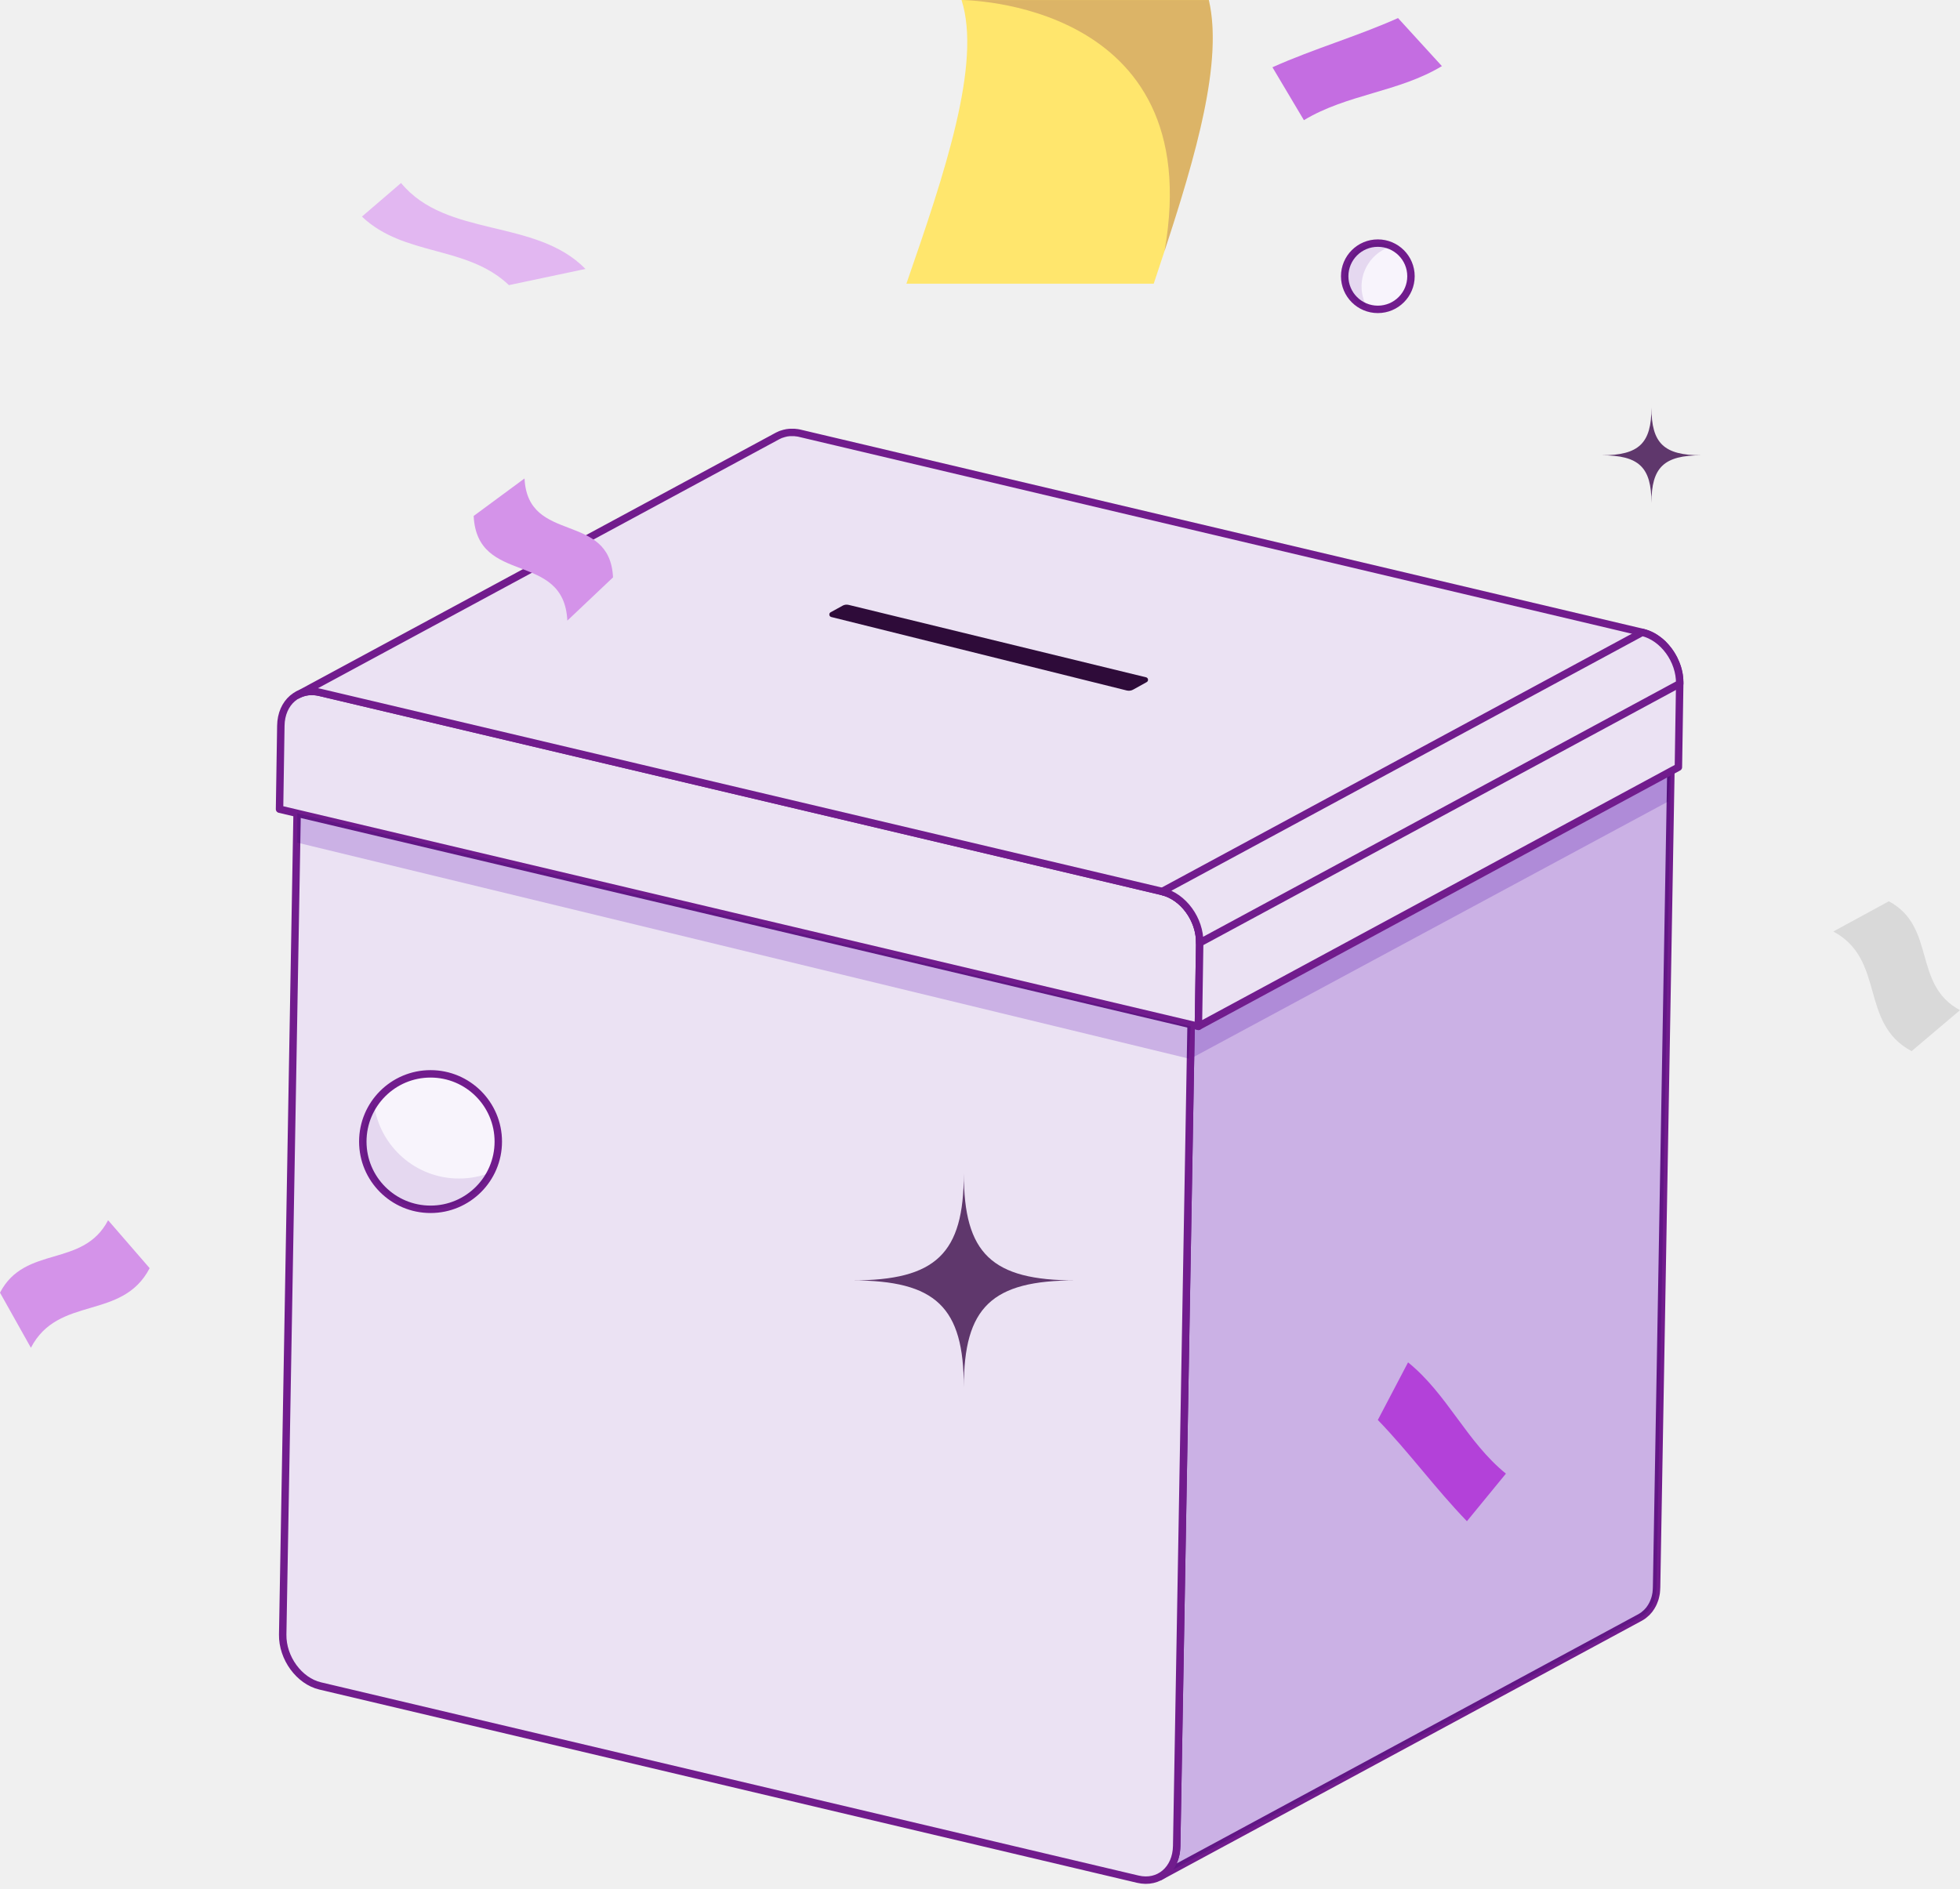
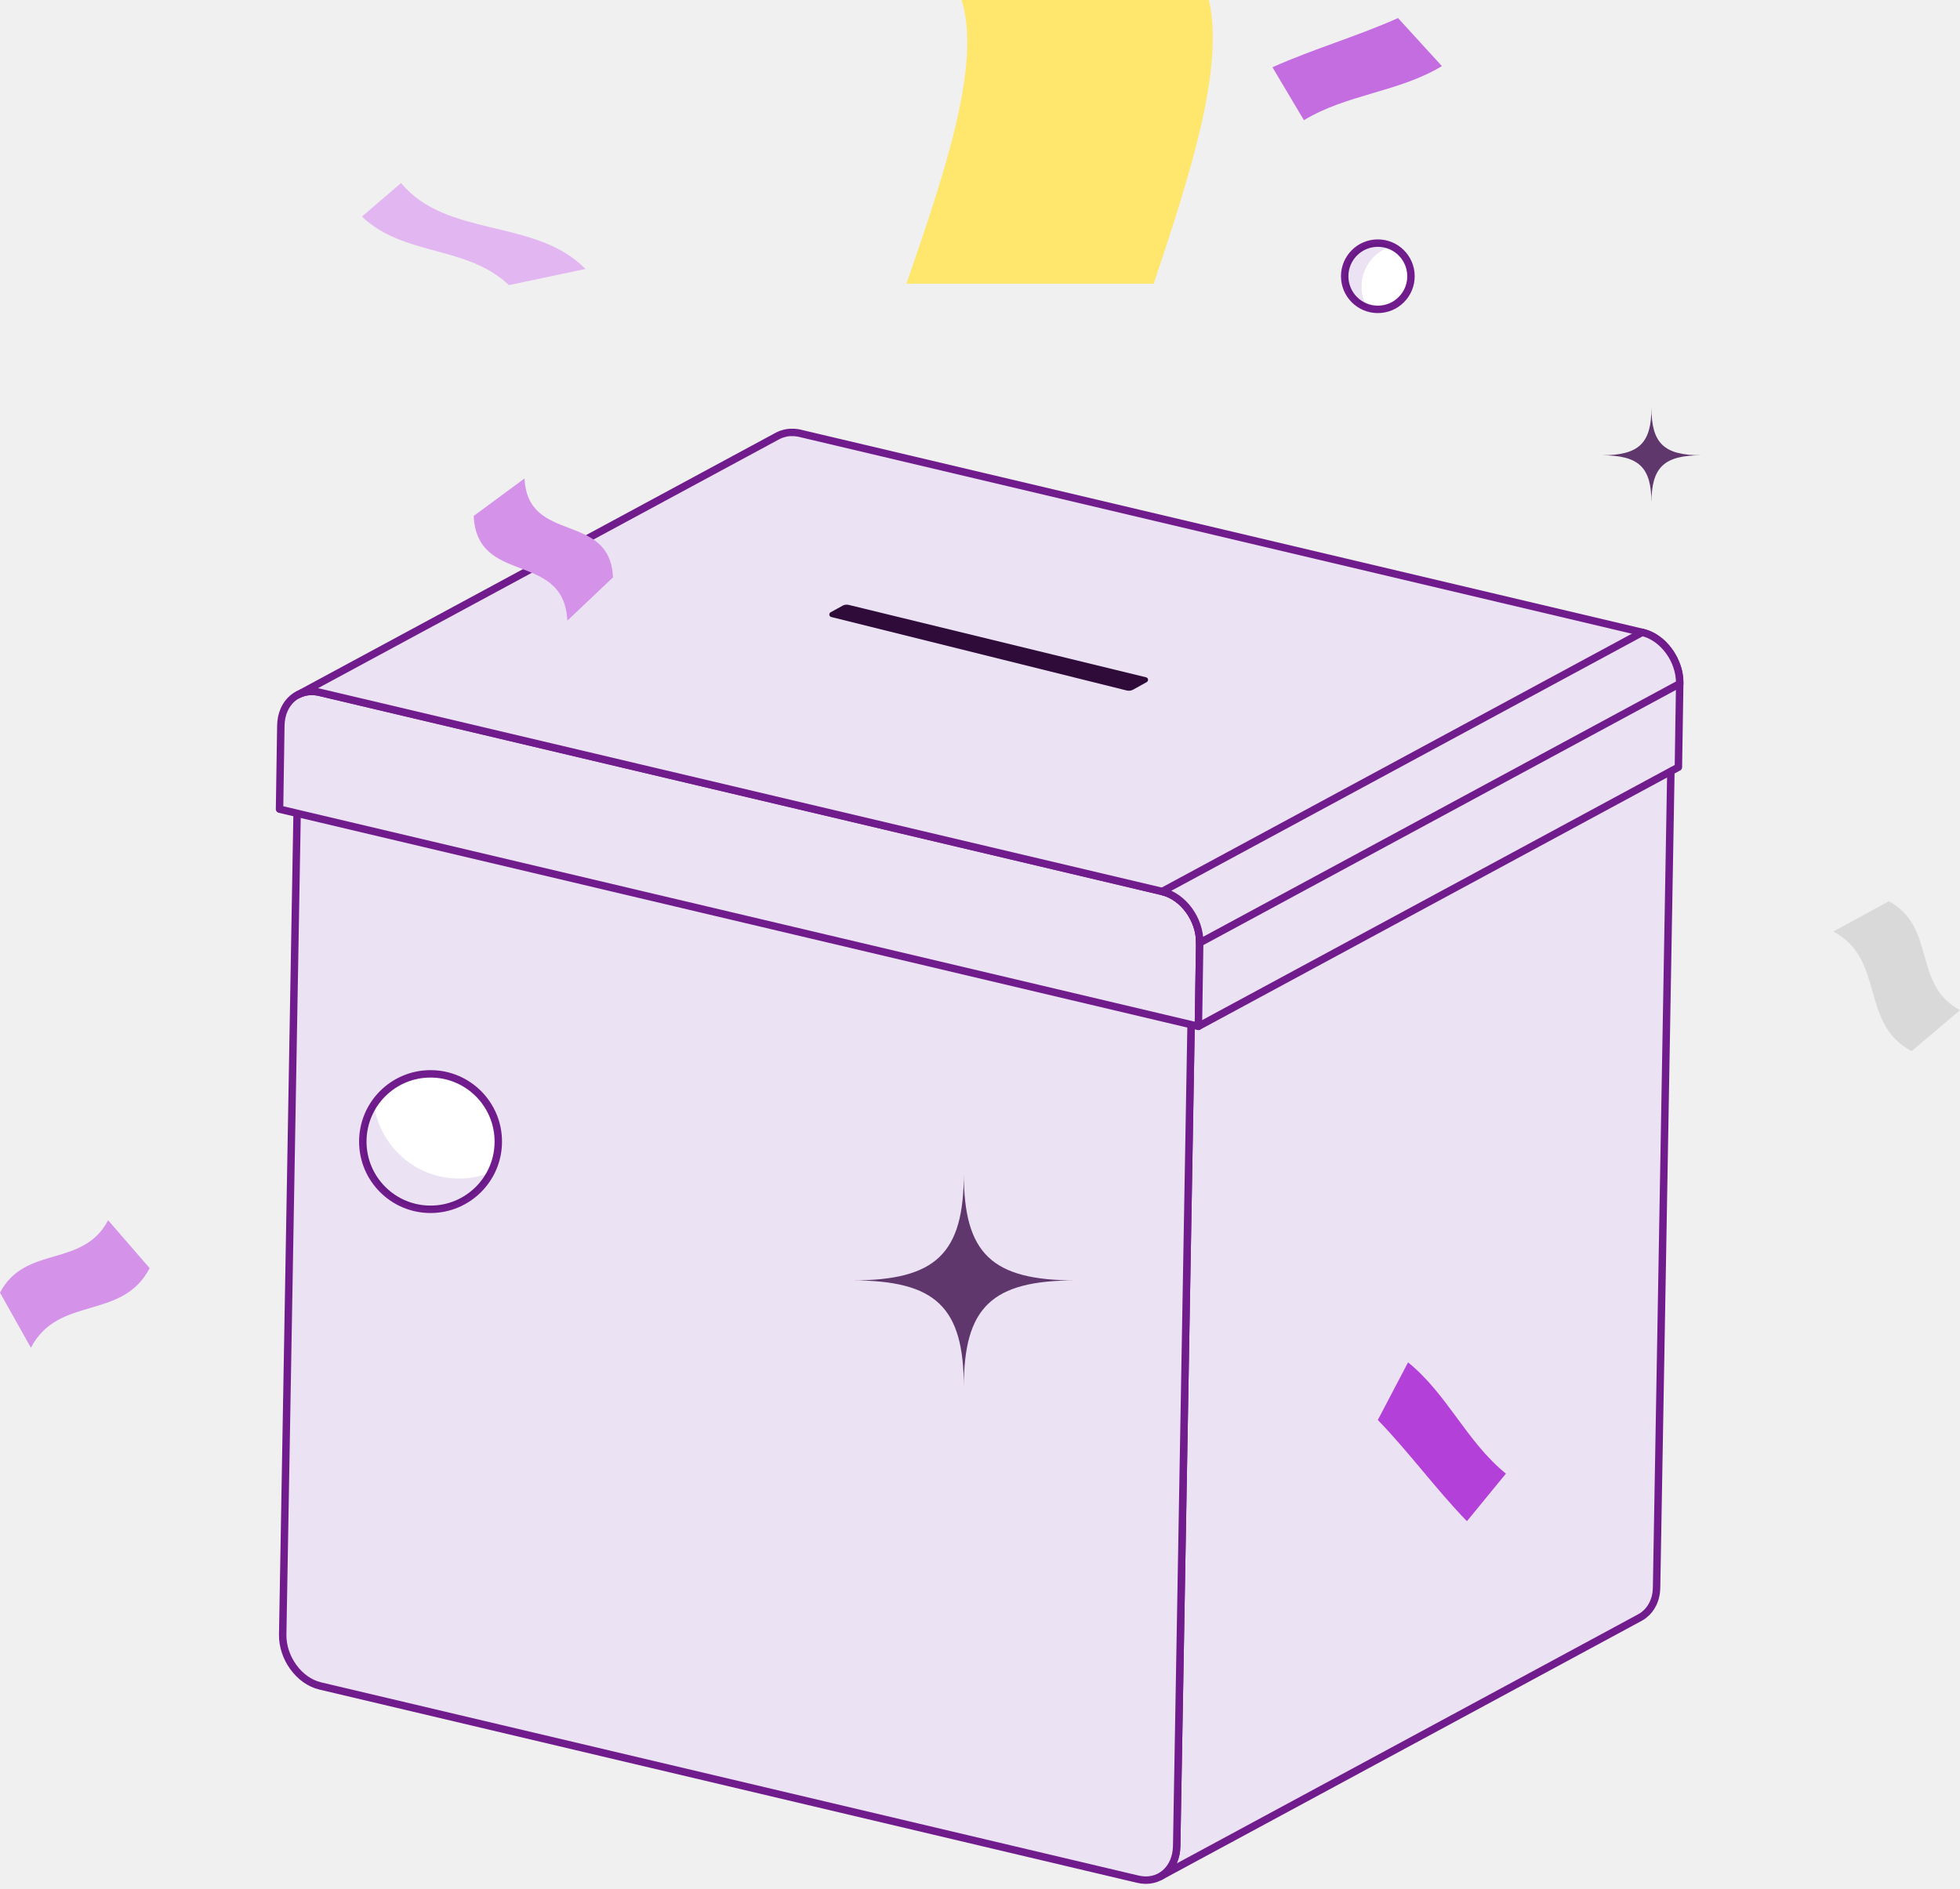
<svg xmlns="http://www.w3.org/2000/svg" width="220" height="212" viewBox="0 0 220 212" fill="none">
  <g id="Illustration">
    <g id="Layer 1">
      <path id="Vector" d="M133.707 114.256L132.077 207.241C132.077 207.431 132.064 207.622 132.038 207.803V207.839C132.011 208.02 131.984 208.188 131.936 208.357C131.936 208.366 131.931 208.379 131.927 208.392C131.887 208.552 131.838 208.702 131.776 208.848C131.772 208.866 131.763 208.884 131.759 208.901C131.705 209.043 131.639 209.172 131.568 209.304C131.555 209.331 131.537 209.358 131.524 209.384C131.462 209.486 131.4 209.583 131.333 209.681C131.307 209.716 131.289 209.752 131.258 209.787C131.174 209.902 131.077 210.009 130.984 210.11C130.961 210.133 130.944 210.15 130.917 210.172C130.833 210.252 130.744 210.327 130.656 210.398C130.625 210.425 130.594 210.443 130.563 210.469C130.448 210.549 130.333 210.629 130.204 210.695L184.084 181.599C184.208 181.532 184.323 181.452 184.442 181.373C184.473 181.346 184.504 181.328 184.531 181.302C184.62 181.231 184.713 181.156 184.792 181.076C184.814 181.054 184.837 181.036 184.859 181.014C184.943 180.925 185.031 180.832 185.111 180.73C185.12 180.713 185.133 180.704 185.142 180.691C185.169 180.655 185.191 180.62 185.213 180.584C185.253 180.531 185.297 180.474 185.333 180.412C185.359 180.372 185.377 180.332 185.403 180.288C185.417 180.261 185.434 180.239 185.448 180.208C185.457 180.19 185.474 180.164 185.488 180.141C185.527 180.062 185.567 179.982 185.603 179.893C185.612 179.862 185.629 179.831 185.638 179.805C185.643 179.783 185.651 179.769 185.656 179.752C185.665 179.721 185.682 179.699 185.691 179.668C185.718 179.597 185.74 179.521 185.767 179.446C185.78 179.397 185.793 179.344 185.806 179.296C185.806 179.287 185.811 179.273 185.815 179.26C185.815 179.251 185.82 179.234 185.824 179.225C185.837 179.154 185.855 179.083 185.868 179.012C185.882 178.941 185.895 178.87 185.904 178.795C185.904 178.773 185.904 178.76 185.908 178.742V178.707C185.913 178.667 185.917 178.622 185.922 178.583C185.926 178.512 185.935 178.436 185.935 178.361C185.935 178.29 185.939 178.215 185.944 178.144L187.573 85.159L133.694 114.256H133.698H133.707Z" fill="#EBE2F3" stroke="#711C8D" stroke-width="0.834" stroke-linecap="round" stroke-linejoin="round" />
      <g id="Group" style="mix-blend-mode:multiply">
-         <path id="Vector_2" d="M133.707 114.256L132.077 207.241C132.077 207.431 132.064 207.622 132.038 207.803V207.839C132.011 208.02 131.984 208.188 131.936 208.357C131.936 208.366 131.931 208.379 131.927 208.392C131.887 208.552 131.838 208.702 131.776 208.848C131.772 208.866 131.763 208.884 131.759 208.901C131.705 209.043 131.639 209.172 131.568 209.304C131.555 209.331 131.537 209.358 131.524 209.384C131.462 209.486 131.4 209.583 131.333 209.681C131.307 209.716 131.289 209.752 131.258 209.787C131.174 209.902 131.077 210.009 130.984 210.11C130.961 210.133 130.944 210.15 130.917 210.172C130.833 210.252 130.744 210.327 130.656 210.398C130.625 210.425 130.594 210.443 130.563 210.469C130.448 210.549 130.333 210.629 130.204 210.695L184.084 181.599C184.208 181.532 184.323 181.452 184.442 181.373C184.473 181.346 184.504 181.328 184.531 181.302C184.62 181.231 184.713 181.156 184.792 181.076C184.814 181.054 184.837 181.036 184.859 181.014C184.943 180.925 185.031 180.832 185.111 180.73C185.12 180.713 185.133 180.704 185.142 180.691C185.169 180.655 185.191 180.62 185.213 180.584C185.253 180.531 185.297 180.474 185.333 180.412C185.359 180.372 185.377 180.332 185.403 180.288C185.417 180.261 185.434 180.239 185.448 180.208C185.457 180.19 185.474 180.164 185.488 180.141C185.527 180.062 185.567 179.982 185.603 179.893C185.612 179.862 185.629 179.831 185.638 179.805C185.643 179.783 185.651 179.769 185.656 179.752C185.665 179.721 185.682 179.699 185.691 179.668C185.718 179.597 185.74 179.521 185.767 179.446C185.78 179.397 185.793 179.344 185.806 179.296C185.806 179.287 185.811 179.273 185.815 179.26C185.815 179.251 185.82 179.234 185.824 179.225C185.837 179.154 185.855 179.083 185.868 179.012C185.882 178.941 185.895 178.87 185.904 178.795C185.904 178.773 185.904 178.76 185.908 178.742V178.707C185.913 178.667 185.917 178.622 185.922 178.583C185.926 178.512 185.935 178.436 185.935 178.361C185.935 178.29 185.939 178.215 185.944 178.144L187.573 85.159L133.694 114.256H133.698H133.707Z" fill="#DCC8F0" />
+         <path id="Vector_2" d="M133.707 114.256L132.077 207.241C132.077 207.431 132.064 207.622 132.038 207.803V207.839C132.011 208.02 131.984 208.188 131.936 208.357C131.936 208.366 131.931 208.379 131.927 208.392C131.887 208.552 131.838 208.702 131.776 208.848C131.772 208.866 131.763 208.884 131.759 208.901C131.705 209.043 131.639 209.172 131.568 209.304C131.555 209.331 131.537 209.358 131.524 209.384C131.462 209.486 131.4 209.583 131.333 209.681C131.307 209.716 131.289 209.752 131.258 209.787C131.174 209.902 131.077 210.009 130.984 210.11C130.961 210.133 130.944 210.15 130.917 210.172C130.833 210.252 130.744 210.327 130.656 210.398C130.625 210.425 130.594 210.443 130.563 210.469C130.448 210.549 130.333 210.629 130.204 210.695L184.084 181.599C184.208 181.532 184.323 181.452 184.442 181.373C184.473 181.346 184.504 181.328 184.531 181.302C184.62 181.231 184.713 181.156 184.792 181.076C184.814 181.054 184.837 181.036 184.859 181.014C184.943 180.925 185.031 180.832 185.111 180.73C185.12 180.713 185.133 180.704 185.142 180.691C185.169 180.655 185.191 180.62 185.213 180.584C185.253 180.531 185.297 180.474 185.333 180.412C185.359 180.372 185.377 180.332 185.403 180.288C185.417 180.261 185.434 180.239 185.448 180.208C185.457 180.19 185.474 180.164 185.488 180.141C185.527 180.062 185.567 179.982 185.603 179.893C185.612 179.862 185.629 179.831 185.638 179.805C185.643 179.783 185.651 179.769 185.656 179.752C185.665 179.721 185.682 179.699 185.691 179.668C185.718 179.597 185.74 179.521 185.767 179.446C185.78 179.397 185.793 179.344 185.806 179.296C185.806 179.287 185.811 179.273 185.815 179.26C185.815 179.251 185.82 179.234 185.824 179.225C185.837 179.154 185.855 179.083 185.868 179.012C185.882 178.941 185.895 178.87 185.904 178.795C185.904 178.773 185.904 178.76 185.908 178.742V178.707C185.913 178.667 185.917 178.622 185.922 178.583C185.926 178.512 185.935 178.436 185.935 178.361C185.935 178.29 185.939 178.215 185.944 178.144L187.573 85.159L133.694 114.256H133.698H133.707Z" fill="#ffffff" />
      </g>
      <g id="Group_2" style="mix-blend-mode:multiply">
-         <path id="Vector_3" d="M133.636 118.853L187.228 89.995L187.445 86.634L133.632 115.505V118.848L133.636 118.853Z" fill="#DCC8F0" />
+         <path id="Vector_3" d="M133.636 118.853L187.228 89.995L187.445 86.634L133.632 115.505V118.848L133.636 118.853Z" fill="#ffffff" />
      </g>
      <path id="Vector_4" d="M133.707 114.256L132.077 207.241C132.038 209.867 130.085 211.537 127.72 210.979L35.939 189.282C33.574 188.724 31.692 186.142 31.732 183.516L33.362 90.531L133.707 114.256Z" fill="#EBE2F3" stroke="#711C8D" stroke-width="0.834" stroke-linecap="round" stroke-linejoin="round" />
      <path id="Vector_5" d="M130.451 100.088C132.812 100.646 134.698 103.228 134.659 105.854L134.512 115.23L31.377 90.846L31.523 81.47C31.563 78.844 33.516 77.174 35.881 77.732L130.456 100.088H130.451Z" fill="#EBE2F3" stroke="#711C8D" stroke-width="0.834" stroke-linecap="round" stroke-linejoin="round" />
      <path id="Vector_6" d="M188.534 76.519C188.534 76.443 188.53 76.364 188.525 76.288V76.249C188.521 76.182 188.516 76.111 188.508 76.049C188.499 75.965 188.485 75.877 188.472 75.797V75.766C188.459 75.686 188.446 75.611 188.432 75.536C188.419 75.469 188.401 75.412 188.388 75.345C188.388 75.327 188.379 75.305 188.375 75.283C188.375 75.274 188.375 75.257 188.366 75.248C188.335 75.137 188.304 75.031 188.277 74.924C188.273 74.902 188.264 74.889 188.255 74.871C188.242 74.827 188.224 74.778 188.206 74.734C188.184 74.672 188.167 74.61 188.14 74.548C188.131 74.521 188.113 74.499 188.105 74.468C188.065 74.366 188.02 74.264 187.967 74.167C187.945 74.123 187.932 74.083 187.914 74.039C187.91 74.025 187.901 74.012 187.896 74.003C187.79 73.799 187.675 73.596 187.551 73.401C187.524 73.361 187.498 73.321 187.471 73.281C187.338 73.087 187.201 72.892 187.042 72.719C187.028 72.692 187.006 72.679 186.993 72.657C186.9 72.546 186.794 72.44 186.692 72.334C186.683 72.325 186.67 72.307 186.661 72.298C186.586 72.227 186.51 72.156 186.431 72.09C186.408 72.077 186.395 72.059 186.377 72.046C186.377 72.046 186.373 72.041 186.369 72.037C186.289 71.966 186.205 71.9 186.116 71.838C186.09 71.824 186.072 71.802 186.045 71.789C186.019 71.776 186.001 71.754 185.974 71.74C185.943 71.722 185.912 71.696 185.886 71.674C185.811 71.625 185.74 71.576 185.664 71.532C185.656 71.528 185.651 71.523 185.638 71.514C185.629 71.51 185.611 71.501 185.602 71.497C185.554 71.466 185.505 71.444 185.456 71.412C185.39 71.377 185.319 71.342 185.248 71.311C185.239 71.311 185.235 71.306 185.221 71.302C185.213 71.302 185.199 71.293 185.191 71.288C185.142 71.262 185.089 71.244 185.04 71.222C184.973 71.195 184.907 71.169 184.845 71.147C184.832 71.147 184.818 71.138 184.805 71.133C184.792 71.133 184.779 71.125 184.765 71.12C184.725 71.107 184.686 71.089 184.646 71.08C184.579 71.058 184.508 71.04 184.446 71.027C184.415 71.018 184.384 71.014 184.358 71.001L89.783 48.645C89.743 48.636 89.708 48.631 89.668 48.618C89.597 48.605 89.531 48.591 89.46 48.583H89.411C89.358 48.574 89.3 48.569 89.243 48.56C89.207 48.56 89.172 48.556 89.136 48.551H88.725C88.671 48.551 88.618 48.551 88.565 48.56C88.543 48.56 88.521 48.565 88.499 48.569C88.463 48.569 88.428 48.578 88.392 48.583C88.361 48.583 88.33 48.587 88.308 48.591C88.277 48.591 88.255 48.6 88.224 48.614C88.18 48.622 88.131 48.636 88.082 48.645C88.06 48.649 88.038 48.653 88.016 48.658C87.998 48.662 87.972 48.671 87.95 48.68C87.874 48.702 87.799 48.724 87.724 48.751C87.697 48.76 87.679 48.764 87.653 48.773C87.644 48.773 87.626 48.782 87.617 48.786C87.507 48.831 87.396 48.884 87.29 48.937L33.41 78.025C33.516 77.971 33.627 77.918 33.738 77.874C33.773 77.861 33.809 77.847 33.844 77.834C33.919 77.808 33.995 77.785 34.07 77.759C34.114 77.75 34.154 77.732 34.203 77.723C34.247 77.715 34.291 77.701 34.345 77.692C34.398 77.683 34.46 77.67 34.517 77.661C34.553 77.661 34.588 77.653 34.624 77.648C34.699 77.639 34.774 77.635 34.849 77.635H35.261C35.35 77.639 35.443 77.648 35.532 77.666H35.562C35.673 77.679 35.784 77.706 35.895 77.732L130.47 100.088C130.611 100.124 130.744 100.164 130.881 100.208C130.895 100.208 130.908 100.217 130.921 100.221C131.05 100.265 131.183 100.323 131.307 100.376C131.315 100.376 131.324 100.385 131.338 100.389C131.462 100.451 131.59 100.513 131.71 100.584C131.718 100.589 131.736 100.598 131.745 100.606C131.86 100.677 131.975 100.748 132.086 100.828C132.113 100.841 132.13 100.863 132.157 100.877C132.272 100.956 132.383 101.045 132.489 101.133C132.511 101.147 132.524 101.169 132.542 101.182C132.635 101.257 132.719 101.337 132.803 101.421C132.91 101.523 133.012 101.634 133.105 101.745C133.127 101.767 133.144 101.784 133.158 101.807C133.308 101.984 133.45 102.174 133.583 102.369C133.609 102.409 133.636 102.449 133.663 102.489C133.787 102.683 133.902 102.883 134.008 103.091C134.035 103.144 134.057 103.202 134.088 103.259C134.132 103.361 134.176 103.459 134.225 103.565C134.26 103.649 134.296 103.742 134.327 103.826C134.34 103.87 134.362 103.919 134.376 103.968C134.42 104.105 134.46 104.238 134.495 104.38C134.495 104.397 134.504 104.42 134.508 104.442C134.544 104.583 134.575 104.725 134.593 104.862V104.885C134.619 105.04 134.637 105.19 134.646 105.345V105.372C134.655 105.531 134.659 105.695 134.659 105.854L134.513 115.23L188.392 86.133L188.539 76.758V76.523H188.534V76.519Z" fill="#EBE2F3" stroke="#711C8D" stroke-width="0.834" stroke-linecap="round" stroke-linejoin="round" />
      <path id="Vector_7" d="M130.452 100.088L184.332 70.992C186.692 71.55 188.579 74.132 188.539 76.758L134.659 105.855C134.699 103.228 132.813 100.647 130.452 100.088Z" fill="#EBE2F3" />
      <path id="Vector_8" d="M130.452 100.088L184.332 70.992C186.692 71.55 188.579 74.132 188.539 76.758L134.659 105.855C134.699 103.228 132.813 100.647 130.452 100.088Z" stroke="#711C8D" stroke-width="0.834" stroke-linecap="round" stroke-linejoin="round" />
      <path id="Vector_9" d="M94.544 68.02L93.238 68.738C93.007 68.862 93.052 69.212 93.308 69.273L126.466 77.52C126.714 77.582 126.976 77.546 127.197 77.422L128.712 76.581C128.942 76.452 128.898 76.103 128.641 76.041L95.27 67.914C95.022 67.852 94.77 67.887 94.553 68.011L94.544 68.02Z" fill="#2E0B39" />
      <g id="Group_3" style="mix-blend-mode:multiply">
-         <path id="Vector_10" d="M33.357 91.315V94.601L133.442 118.853L133.645 115.23L33.357 91.315Z" fill="#DCC8F0" />
+         <path id="Vector_10" d="M33.357 91.315V94.601L133.442 118.853L133.645 115.23L33.357 91.315Z" fill="#ffffff" />
      </g>
      <path id="Vector_11" d="M190.965 51.116C186.767 51.116 185.367 52.458 185.367 56.474C185.367 52.453 183.968 51.116 179.77 51.116C183.968 51.116 185.367 49.774 185.367 45.757C185.367 49.778 186.767 51.116 190.965 51.116Z" fill="#5F376C" />
      <path id="Vector_12" d="M120.713 143.751C111.315 143.751 108.184 146.749 108.184 155.753C108.184 146.749 105.053 143.751 95.655 143.751C105.053 143.751 108.184 140.753 108.184 131.749C108.184 140.753 111.315 143.751 120.713 143.751Z" fill="#5F376C" />
      <g id="Group_4">
-         <path id="Vector_13" d="M48.327 135.77C52.526 135.77 55.931 132.366 55.931 128.166C55.931 123.967 52.526 120.562 48.327 120.562C44.127 120.562 40.723 123.967 40.723 128.166C40.723 132.366 44.127 135.77 48.327 135.77Z" fill="#F8F4FC" stroke="#711C8D" stroke-width="0.834" stroke-linejoin="round" />
+         <path id="Vector_13" d="M48.327 135.77C52.526 135.77 55.931 132.366 55.931 128.166C55.931 123.967 52.526 120.562 48.327 120.562C44.127 120.562 40.723 123.967 40.723 128.166C40.723 132.366 44.127 135.77 48.327 135.77Z" fill="#ffffff" stroke="#711C8D" stroke-width="0.834" stroke-linejoin="round" />
        <g id="Vector_14" style="mix-blend-mode:multiply">
          <path d="M41.98 123.972C41.183 125.173 40.718 126.616 40.718 128.162C40.718 132.36 44.123 135.766 48.322 135.766C51.271 135.766 53.818 134.088 55.08 131.634C53.977 132.073 52.782 132.316 51.524 132.316C46.639 132.316 42.609 128.68 41.975 123.968L41.98 123.972Z" fill="#EBE2F3" />
        </g>
      </g>
      <g id="Group_5">
-         <path id="Vector_15" d="M154.655 34.734C156.709 34.734 158.375 33.069 158.375 31.014C158.375 28.959 156.709 27.294 154.655 27.294C152.6 27.294 150.935 28.959 150.935 31.014C150.935 33.069 152.6 34.734 154.655 34.734Z" fill="#F8F4FC" stroke="#711C8D" stroke-width="0.834" stroke-linejoin="round" />
+         <path id="Vector_15" d="M154.655 34.734C156.709 34.734 158.375 33.069 158.375 31.014C158.375 28.959 156.709 27.294 154.655 27.294C152.6 27.294 150.935 28.959 150.935 31.014C150.935 33.069 152.6 34.734 154.655 34.734Z" fill="#ffffff" stroke="#711C8D" stroke-width="0.834" stroke-linejoin="round" />
        <g id="Vector_16" style="mix-blend-mode:multiply">
          <path d="M156.222 27.644C155.584 27.347 154.853 27.227 154.105 27.338C152.072 27.644 150.677 29.535 150.978 31.567C151.191 32.993 152.192 34.105 153.467 34.535C153.175 34.034 152.971 33.472 152.878 32.865C152.524 30.505 153.99 28.29 156.222 27.644Z" fill="#EBE2F3" />
        </g>
      </g>
      <path id="Vector_17" d="M205.784 104.579C208.273 103.22 209.518 102.542 212.011 101.187C217.374 104.061 214.637 110.54 220 113.414C217.826 115.257 216.741 116.173 214.566 118.016C208.672 114.858 211.679 107.737 205.784 104.584V104.579Z" fill="#D9D9D9" />
      <path id="Vector_18" d="M146.355 13.489C144.942 11.116 144.238 9.924 142.825 7.551C147.506 5.456 152.241 4.118 156.922 2.028C158.893 4.185 159.876 5.265 161.846 7.422C156.975 10.358 151.226 10.553 146.355 13.494V13.489Z" fill="#C46DE1" />
      <path id="Vector_19" d="M169.034 165.443C167.285 167.582 166.408 168.649 164.654 170.788C161.089 167.099 158.219 163.109 154.654 159.42C156.009 156.833 156.687 155.54 158.047 152.954C162.471 156.532 164.614 161.869 169.034 165.447V165.443Z" fill="#B341D9" />
      <path id="Vector_20" d="M3.468 151.315C2.081 148.839 1.386 147.604 0 145.128C2.812 139.734 9.322 142.391 12.135 136.997C13.999 139.149 14.934 140.226 16.798 142.378C13.711 148.308 6.554 145.385 3.468 151.315Z" fill="#D493E9" />
      <path id="Vector_21" d="M68.814 64.818C66.759 66.763 65.736 67.732 63.681 69.677C63.3 61.794 53.548 65.81 53.167 57.927C55.452 56.24 56.595 55.398 58.876 53.716C59.234 61.165 68.45 57.369 68.809 64.818H68.814Z" fill="#D493E9" />
      <path id="Vector_22" d="M65.717 30.195C62.28 30.921 60.562 31.284 57.125 32.011C52.364 27.493 45.385 28.835 40.624 24.318C42.382 22.808 43.259 22.055 45.017 20.545C50.106 26.736 60.124 24.468 65.722 30.199L65.717 30.195Z" fill="#E2B7F1" />
    </g>
    <path id="Vector_23" d="M129.5 31.85H101.739C106.043 19.434 110.2 7.134 107.928 0H135.689C137.463 7.627 133.562 19.675 129.5 31.85Z" fill="#FFE66D" />
    <g id="Group_6" style="mix-blend-mode:multiply">
-       <path id="Vector_24" d="M130.712 28.188C134.286 17.301 137.282 6.867 135.684 0.005H107.923C107.923 0.005 135.684 0.005 130.712 28.188Z" fill="#DCC8F0" />
+       <path id="Vector_24" d="M130.712 28.188C134.286 17.301 137.282 6.867 135.684 0.005H107.923C107.923 0.005 135.684 0.005 130.712 28.188Z" fill="#ffffff" />
    </g>
  </g>
</svg>
